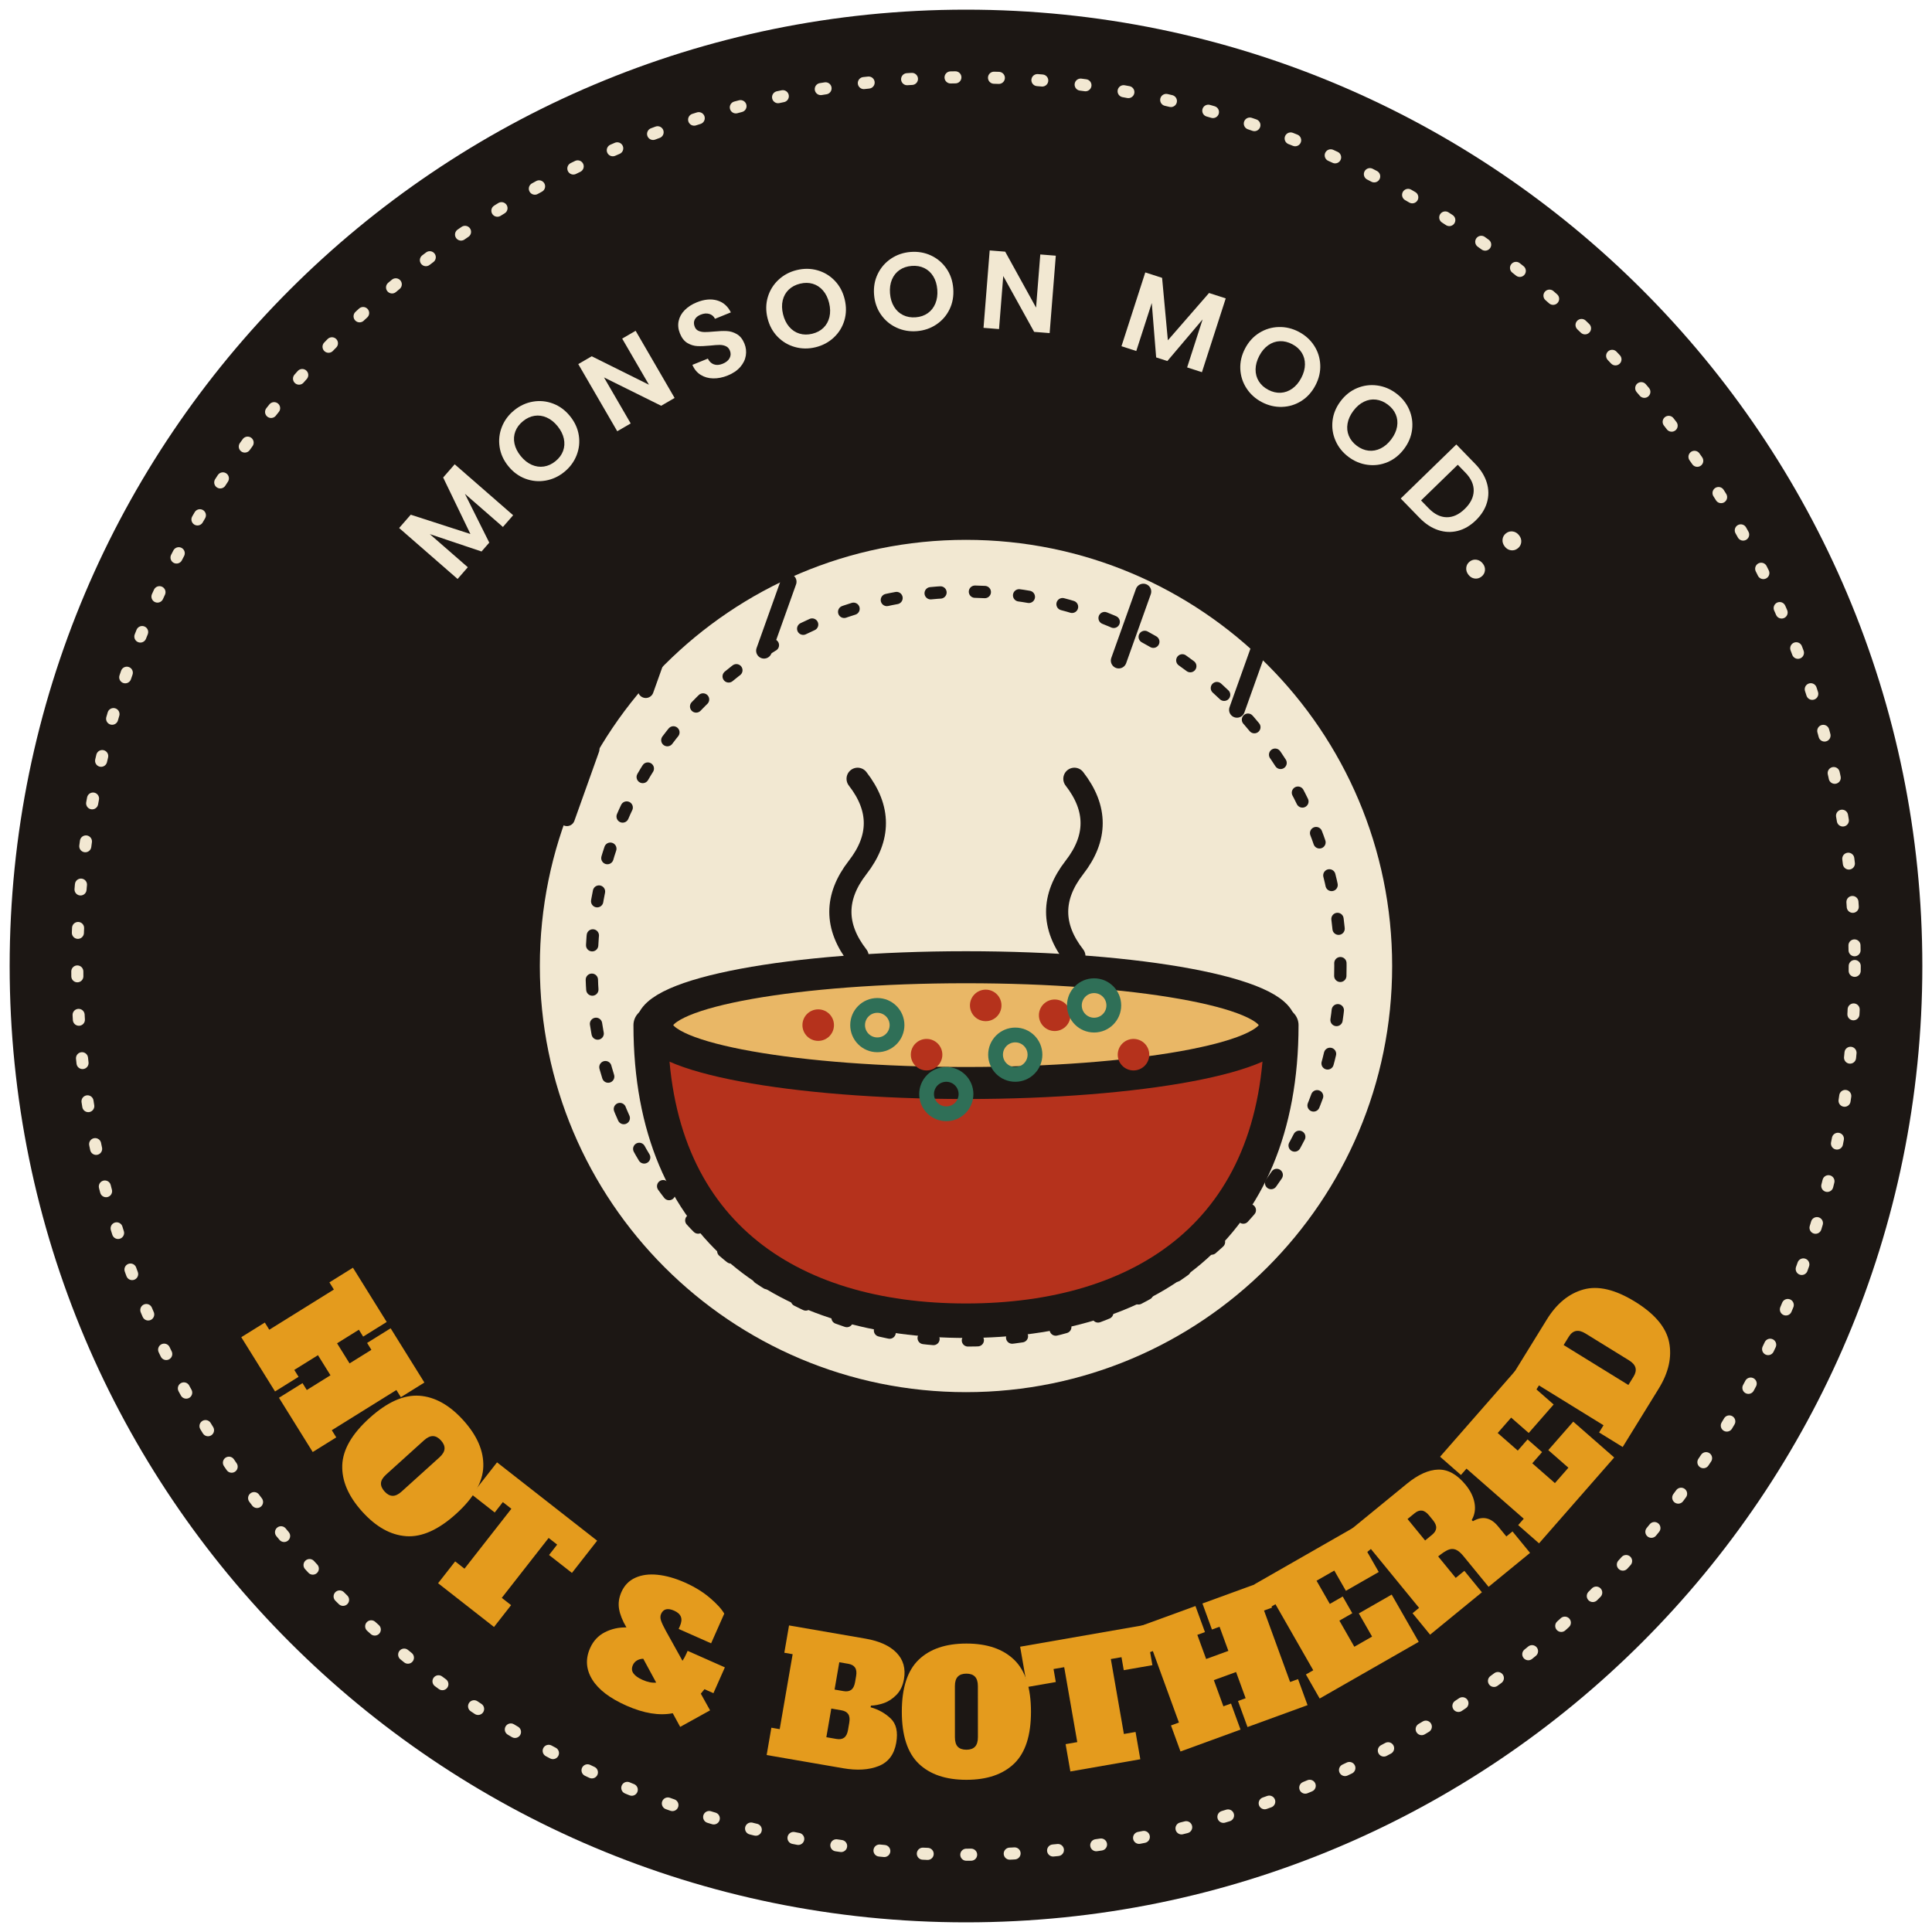
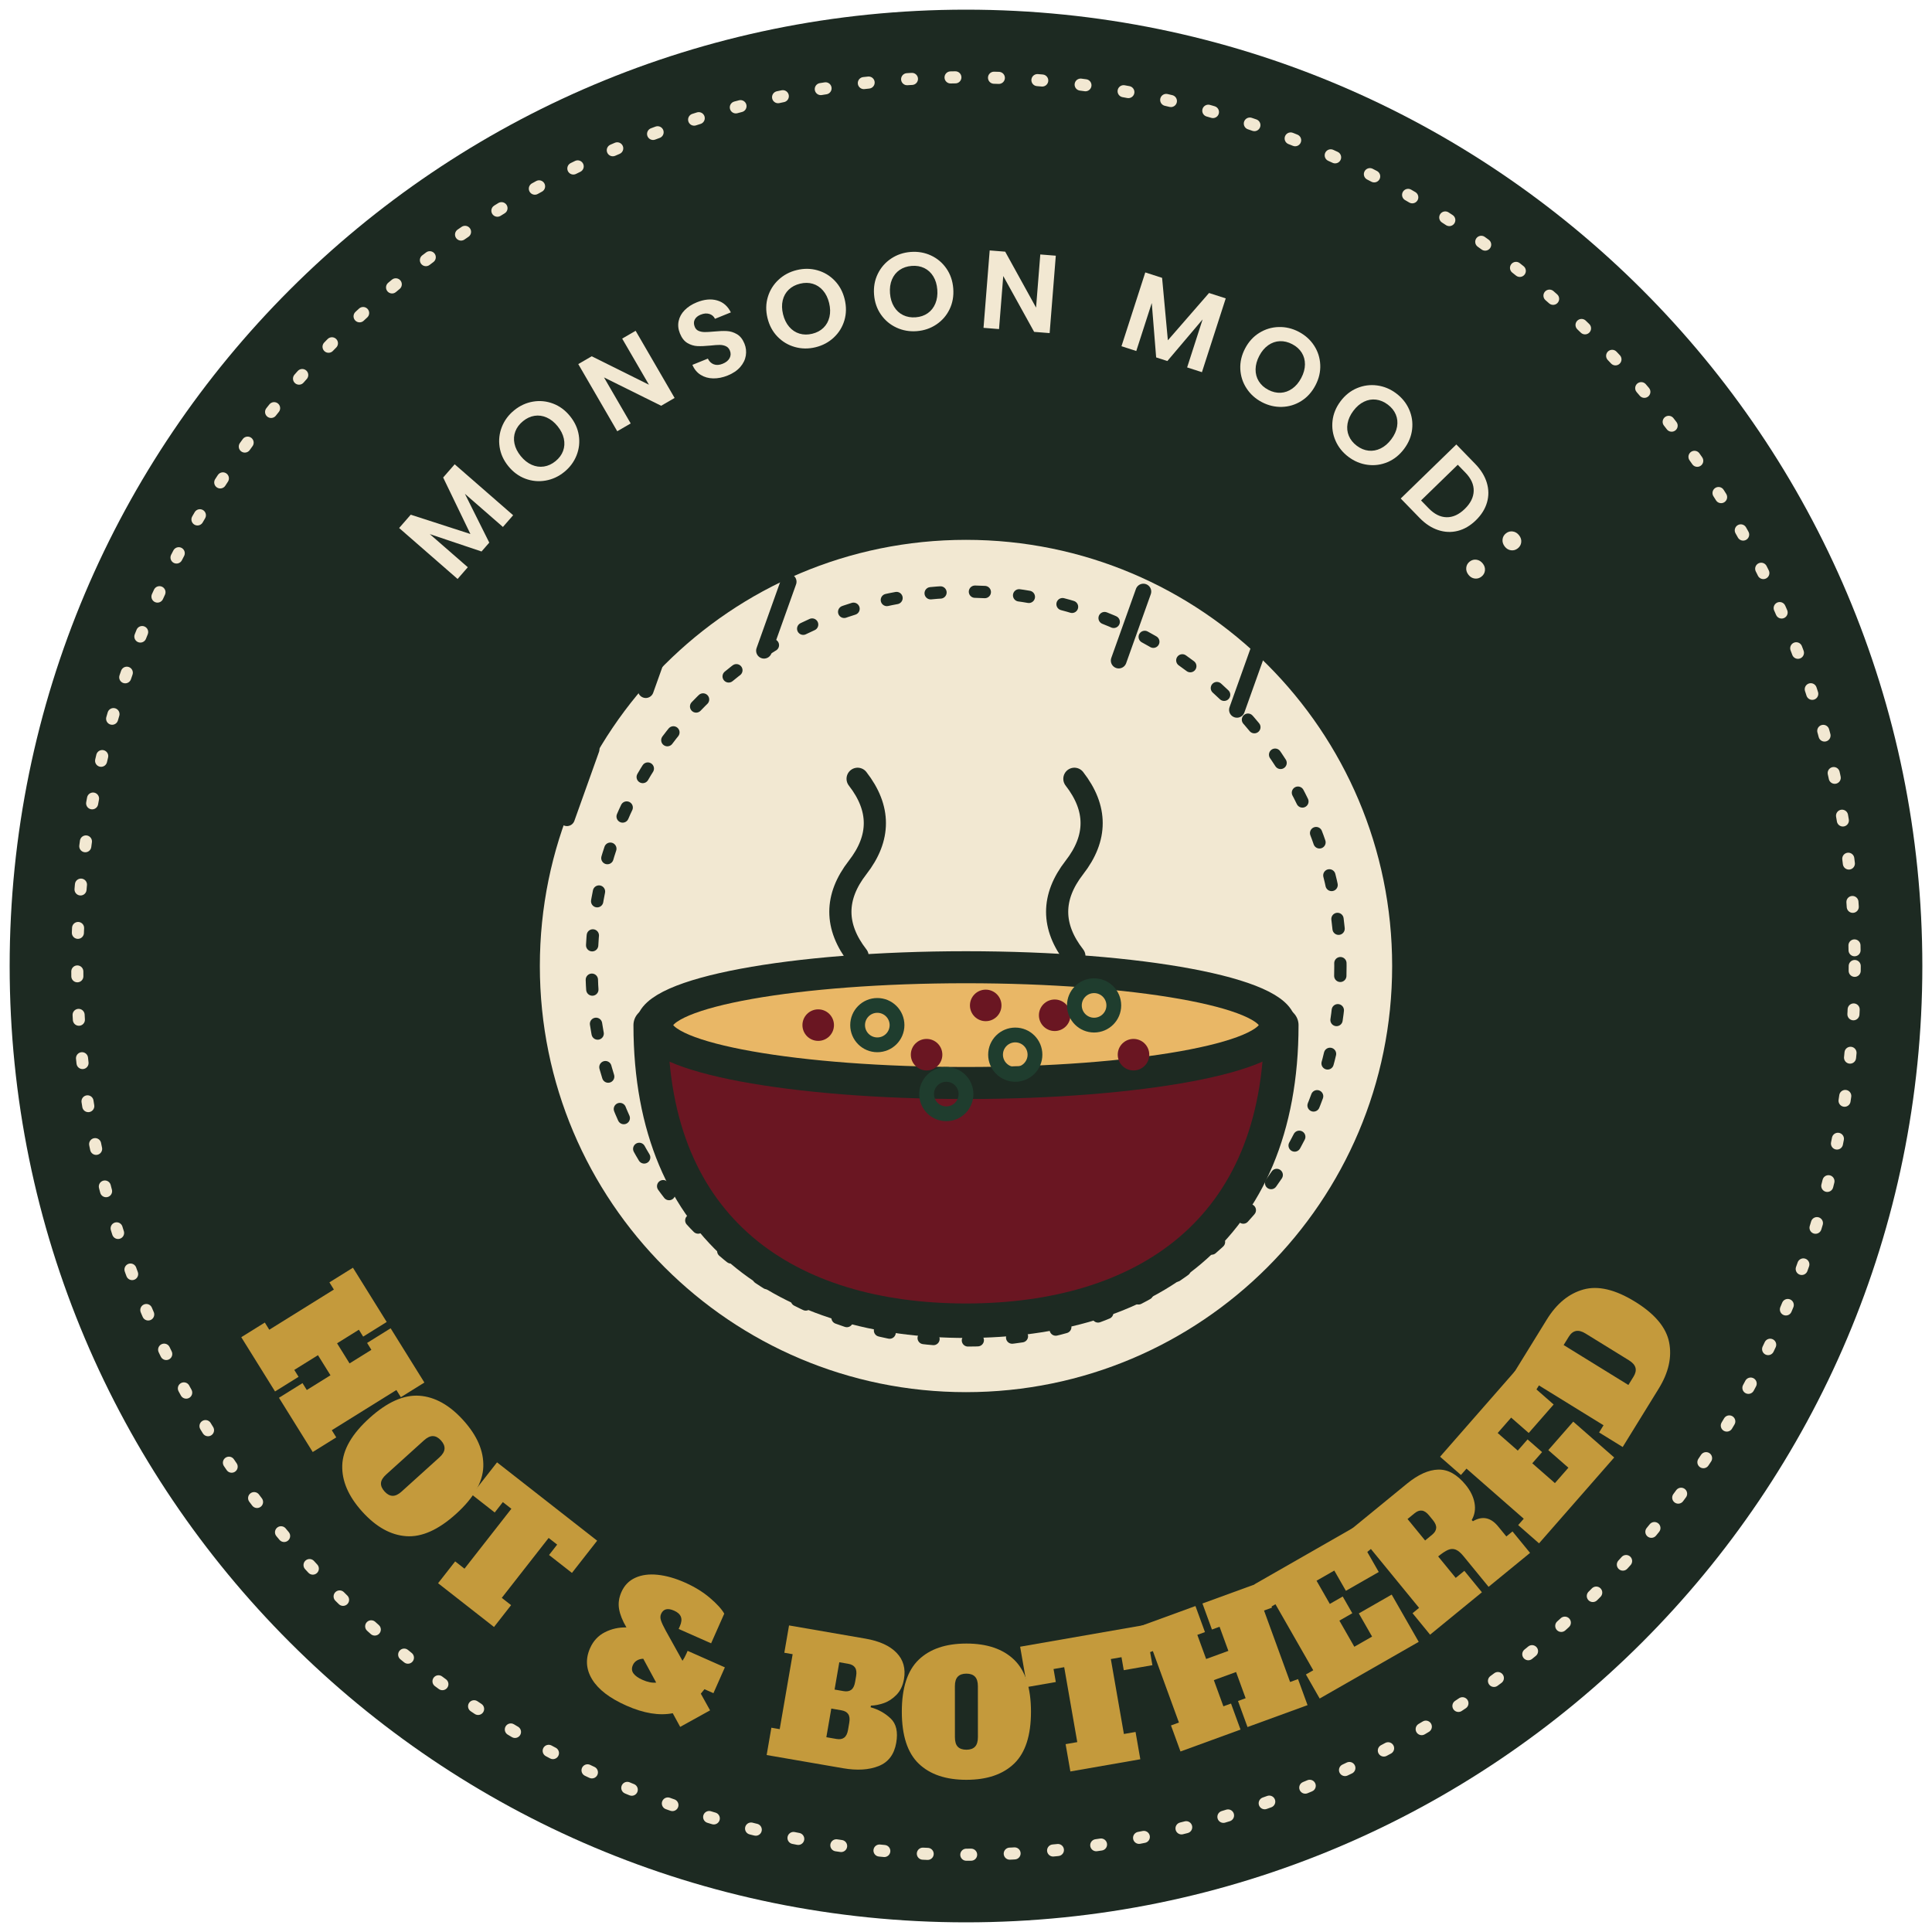
<svg xmlns="http://www.w3.org/2000/svg" viewBox="0 0 400 400">
-   <circle cx="200" cy="200" r="198" fill="#1C1714" />
+   <circle cx="200" cy="200" r="198" fill="#1D2A22" />
  <circle cx="200" cy="200" r="184" fill="none" stroke="#F2E8D2" stroke-width="2.5" stroke-dasharray="1 8" stroke-linecap="round" />
  <g fill="#F2E8D2">
    <g transform="translate(100.49 113.27) rotate(-48.92)">
      <path transform="translate(-10.34 0) scale(0.023 -0.023)" d="M830 698V0H690V454L503 0H397L209 454V0H69V698H228L450 179L672 698Z" />
    </g>
    <g transform="translate(116.72 97.59) rotate(-39.12)">
      <path transform="translate(-9.03 0) scale(0.023 -0.023)" d="M35 351Q35 453 83 534.5Q131 616 213 662Q295 708 393 708Q492 708 573.5 662Q655 616 702.5 534.5Q750 453 750 351Q750 248 702.5 166.5Q655 85 573 39Q491 -7 393 -7Q295 -7 213 39Q131 85 83 166.5Q35 248 35 351ZM606 351Q606 421 579 473.5Q552 526 504 554Q456 582 393 582Q330 582 281.5 554Q233 526 206 473.5Q179 421 179 351Q179 281 206 228Q233 175 281.5 146.5Q330 118 393 118Q456 118 504 146.5Q552 175 579 228Q606 281 606 351Z" />
    </g>
    <g transform="translate(133.73 85.84) rotate(-30.13)">
      <path transform="translate(-8.45 0) scale(0.023 -0.023)" d="M666 0H526L209 479V0H69V699H209L526 219V699H666Z" />
    </g>
    <g transform="translate(150.49 77.64) rotate(-22.03)">
      <path transform="translate(-7.00 0) scale(0.023 -0.023)" d="M51 201H201Q204 158 231.5 133Q259 108 307 108Q356 108 384 131.5Q412 155 412 193Q412 224 393 244Q374 264 345.5 275.5Q317 287 267 301Q199 321 156.5 340.5Q114 360 83.5 399.5Q53 439 53 505Q53 567 84 613Q115 659 171 683.5Q227 708 299 708Q407 708 474.5 655.5Q542 603 549 509H395Q393 545 364.5 568.5Q336 592 289 592Q248 592 223.5 571Q199 550 199 510Q199 482 217.5 463.5Q236 445 263.5 433.5Q291 422 341 407Q409 387 452 367Q495 347 526 307Q557 267 557 202Q557 146 528 98Q499 50 443 21.5Q387 -7 310 -7Q237 -7 178.5 18Q120 43 86 90Q52 137 51 201Z" />
    </g>
    <g transform="translate(168.80 71.74) rotate(-13.67)">
      <path transform="translate(-9.03 0) scale(0.023 -0.023)" d="M35 351Q35 453 83 534.5Q131 616 213 662Q295 708 393 708Q492 708 573.5 662Q655 616 702.5 534.5Q750 453 750 351Q750 248 702.5 166.5Q655 85 573 39Q491 -7 393 -7Q295 -7 213 39Q131 85 83 166.5Q35 248 35 351ZM606 351Q606 421 579 473.5Q552 526 504 554Q456 582 393 582Q330 582 281.5 554Q233 526 206 473.5Q179 421 179 351Q179 281 206 228Q233 175 281.5 146.5Q330 118 393 118Q456 118 504 146.5Q552 175 579 228Q606 281 606 351Z" />
    </g>
    <g transform="translate(189.79 68.40) rotate(-4.44)">
      <path transform="translate(-9.03 0) scale(0.023 -0.023)" d="M35 351Q35 453 83 534.5Q131 616 213 662Q295 708 393 708Q492 708 573.5 662Q655 616 702.5 534.5Q750 453 750 351Q750 248 702.5 166.5Q655 85 573 39Q491 -7 393 -7Q295 -7 213 39Q131 85 83 166.5Q35 248 35 351ZM606 351Q606 421 579 473.5Q552 526 504 554Q456 582 393 582Q330 582 281.5 554Q233 526 206 473.5Q179 421 179 351Q179 281 206 228Q233 175 281.5 146.5Q330 118 393 118Q456 118 504 146.5Q552 175 579 228Q606 281 606 351Z" />
    </g>
    <g transform="translate(210.47 68.42) rotate(4.55)">
      <path transform="translate(-8.45 0) scale(0.023 -0.023)" d="M666 0H526L209 479V0H69V699H209L526 219V699H666Z" />
    </g>
    <g transform="translate(240.52 74.37) rotate(17.88)">
      <path transform="translate(-10.34 0) scale(0.023 -0.023)" d="M830 698V0H690V454L503 0H397L209 454V0H69V698H228L450 179L672 698Z" />
    </g>
    <g transform="translate(261.32 83.11) rotate(27.68)">
      <path transform="translate(-9.03 0) scale(0.023 -0.023)" d="M35 351Q35 453 83 534.5Q131 616 213 662Q295 708 393 708Q492 708 573.5 662Q655 616 702.5 534.5Q750 453 750 351Q750 248 702.5 166.5Q655 85 573 39Q491 -7 393 -7Q295 -7 213 39Q131 85 83 166.5Q35 248 35 351ZM606 351Q606 421 579 473.5Q552 526 504 554Q456 582 393 582Q330 582 281.5 554Q233 526 206 473.5Q179 421 179 351Q179 281 206 228Q233 175 281.5 146.5Q330 118 393 118Q456 118 504 146.5Q552 175 579 228Q606 281 606 351Z" />
    </g>
    <g transform="translate(279.28 94.46) rotate(36.91)">
      <path transform="translate(-9.03 0) scale(0.023 -0.023)" d="M35 351Q35 453 83 534.5Q131 616 213 662Q295 708 393 708Q492 708 573.5 662Q655 616 702.5 534.5Q750 453 750 351Q750 248 702.5 166.5Q655 85 573 39Q491 -7 393 -7Q295 -7 213 39Q131 85 83 166.5Q35 248 35 351ZM606 351Q606 421 579 473.5Q552 526 504 554Q456 582 393 582Q330 582 281.5 554Q233 526 206 473.5Q179 421 179 351Q179 281 206 228Q233 175 281.5 146.5Q330 118 393 118Q456 118 504 146.5Q552 175 579 228Q606 281 606 351Z" />
    </g>
    <g transform="translate(294.65 107.99) rotate(45.81)">
      <path transform="translate(-8.25 0) scale(0.023 -0.023)" d="M681 348Q681 243 635.5 164.5Q590 86 506.5 43Q423 0 313 0H69V698H313Q423 698 506.5 655Q590 612 635.5 532.5Q681 453 681 348ZM538 348Q538 457 478 518.5Q418 580 308 580H209V119H308Q418 119 478 179Q538 239 538 348Z" />
    </g>
    <g transform="translate(304.16 118.91) rotate(52.10)">
      <path transform="translate(-3.02 0) scale(0.023 -0.023)" d="M44 75Q44 110 68.5 133.5Q93 157 131 157Q168 157 192 133.5Q216 110 216 75Q216 40 192 16.5Q168 -7 131 -7Q93 -7 68.5 16.5Q44 40 44 75ZM44 489Q44 524 68.5 547.5Q93 571 131 571Q168 571 192 547.5Q216 524 216 489Q216 454 192 430.5Q168 407 131 407Q93 407 68.5 430.5Q44 454 44 489Z" />
    </g>
  </g>
-   <g fill="#E49B1D">
+   <g fill="#C49A3C">
    <g transform="translate(57.35 288.74) rotate(58.11)">
      <path transform="translate(-14.70 0) scale(0.035 -0.035)" d="M820 614H770V164H820V0H442V164H490V329H350V164H398V0H20V164H70V614H20V778H398V614H350V462H490V614H442V778H820Z" />
    </g>
    <g transform="translate(75.36 312.64) rotate(47.90)">
      <path transform="translate(-13.86 0) scale(0.035 -0.035)" d="M14 389Q14 600 113.5 696Q213 792 396 792Q579 792 678.5 696Q778 600 778 389Q778 178 678.5 82Q579 -14 396 -14Q213 -14 113.5 82Q14 178 14 389ZM464 238V540Q464 578 447 596Q430 614 396 614Q362 614 345 596Q328 578 328 540V238Q328 199 345 181.5Q362 164 396 164Q430 164 447 182Q464 200 464 238Z" />
    </g>
    <g transform="translate(96.49 332.32) rotate(38.04)">
      <path transform="translate(-13.65 0) scale(0.035 -0.035)" d="M766 536H594V614H530V164H600V0H180V164H250V614H186V536H14V778H766Z" />
    </g>
    <g transform="translate(131.93 353.59) rotate(23.90)">
      <path transform="translate(-14.49 0) scale(0.035 -0.035)" d="M16 210Q16 280 58 331.5Q100 383 163 409Q107 449 79 491Q51 533 51 589Q51 653 92 699Q133 745 205.5 768.5Q278 792 371 792Q465 792 543 769Q621 746 659 718V526H449V544Q449 580 432 597Q415 614 381 614Q318 614 318 565Q318 546 333.5 529Q349 512 383 486L546 363Q550 384 550 411V429H791V262H733L724 229L814 161L692 0L619 56Q519 -14 350 -14Q189 -14 102.5 45.5Q16 105 16 210ZM456 182 329 280Q310 271 299 255.5Q288 240 288 221Q288 191 310.5 177.5Q333 164 376 164Q425 164 456 182Z" />
    </g>
    <g transform="translate(171.40 365.55) rotate(9.80)">
      <path transform="translate(-13.56 0) scale(0.035 -0.035)" d="M20 164H70V614H20V778H479Q604 778 674 727Q744 676 744 581Q744 522 716 481.5Q688 441 650.5 420.5Q613 400 578 393V383Q649 376 706 338Q763 300 763 202Q763 97 684 48.5Q605 0 479 0H20ZM404 450Q433 450 447.5 465.5Q462 481 462 514V550Q462 583 447.5 598.5Q433 614 404 614H350V450ZM411 164Q440 164 454.5 179.5Q469 195 469 228V272Q469 305 454.5 320.5Q440 336 411 336H350V164Z" />
    </g>
    <g transform="translate(200.09 368.00) rotate(-0.03)">
      <path transform="translate(-13.86 0) scale(0.035 -0.035)" d="M14 389Q14 600 113.5 696Q213 792 396 792Q579 792 678.5 696Q778 600 778 389Q778 178 678.5 82Q579 -14 396 -14Q213 -14 113.5 82Q14 178 14 389ZM464 238V540Q464 578 447 596Q430 614 396 614Q362 614 345 596Q328 578 328 540V238Q328 199 345 181.5Q362 164 396 164Q430 164 447 182Q464 200 464 238Z" />
    </g>
    <g transform="translate(228.85 365.50) rotate(-9.89)">
      <path transform="translate(-13.65 0) scale(0.035 -0.035)" d="M766 536H594V614H530V164H600V0H180V164H250V614H186V536H14V778H766Z" />
    </g>
    <g transform="translate(257.56 357.83) rotate(-20.04)">
      <path transform="translate(-14.70 0) scale(0.035 -0.035)" d="M820 614H770V164H820V0H442V164H490V329H350V164H398V0H20V164H70V614H20V778H398V614H350V462H490V614H442V778H820Z" />
    </g>
    <g transform="translate(283.45 345.81) rotate(-29.78)">
      <path transform="translate(-12.48 0) scale(0.035 -0.035)" d="M20 0V164H70V614H20V778H695V476H471V614H350V456H438V342H350V164H471V322H695V0Z" />
    </g>
    <g transform="translate(306.38 330.02) rotate(-39.29)">
      <path transform="translate(-14.00 0) scale(0.035 -0.035)" d="M20 164H70V614H20V778H479Q608 778 676 725Q744 672 744 553Q744 486 717 437Q690 388 640 369L641 359Q737 344 737 241V164H784V0H467V235Q467 274 455.5 294Q444 314 419.5 321Q395 328 350 328V164H416V0H20ZM404 450Q433 450 447.5 465.5Q462 481 462 514V550Q462 583 447.5 598.5Q433 614 404 614H350V450Z" />
    </g>
    <g transform="translate(326.40 310.67) rotate(-48.80)">
      <path transform="translate(-12.48 0) scale(0.035 -0.035)" d="M20 0V164H70V614H20V778H695V476H471V614H350V456H438V342H350V164H471V322H695V0Z" />
    </g>
    <g transform="translate(342.98 288.21) rotate(-58.33)">
      <path transform="translate(-14.07 0) scale(0.035 -0.035)" d="M20 164H70V613H20V778H426Q593 778 691.5 686.5Q790 595 790 389Q790 183 691.5 91.5Q593 0 426 0H20ZM408 164Q442 164 459 182Q476 200 476 238V540Q476 614 408 614H350V164Z" />
    </g>
  </g>
  <g transform="translate(98.00 98.00) scale(1.02)">
-     <circle cx="100" cy="100" r="90" fill="#F2E8D2" stroke="#1C1714" stroke-width="7" stroke-linejoin="round" stroke-linecap="round" />
-     <circle cx="100" cy="100" r="76" fill="none" stroke="#1C1714" stroke-width="2.5" stroke-dasharray="2 7" stroke-linecap="round" />
-     <path d="M40,30 l-5,14" stroke="#1C1714" stroke-width="3.2" stroke-linejoin="round" stroke-linecap="round" />
-     <path d="M64,22 l-5,14" stroke="#1C1714" stroke-width="3.2" stroke-linejoin="round" stroke-linecap="round" />
-     <path d="M136,24 l-5,14" stroke="#1C1714" stroke-width="3.2" stroke-linejoin="round" stroke-linecap="round" />
-     <path d="M160,34 l-5,14" stroke="#1C1714" stroke-width="3.2" stroke-linejoin="round" stroke-linecap="round" />
-     <path d="M24,56 l-5,14" stroke="#1C1714" stroke-width="3.2" stroke-linejoin="round" stroke-linecap="round" />
-     <path d="M36,112 L164,112 C164,154 136,172 100,172 C64,172 36,154 36,112 Z" fill="#B5321C" stroke="#1C1714" stroke-width="7" stroke-linejoin="round" stroke-linecap="round" />
-     <ellipse cx="100" cy="112" rx="64" ry="12" fill="#F2E8D2" stroke="#1C1714" stroke-width="6" stroke-linejoin="round" stroke-linecap="round" />
-     <ellipse cx="100" cy="112" rx="62" ry="11" fill="#E9B766" stroke="#1C1714" stroke-width="5" stroke-linejoin="round" stroke-linecap="round" />
-     <circle cx="70" cy="112" r="3.2" fill="#B5321C" />
-     <circle cx="92" cy="118" r="3.2" fill="#B5321C" />
-     <circle cx="118" cy="110" r="3.2" fill="#B5321C" />
-     <circle cx="134" cy="118" r="3.2" fill="#B5321C" />
-     <circle cx="104" cy="108" r="3.2" fill="#B5321C" />
-     <circle cx="82" cy="112" r="4" fill="none" stroke="#2F6F57" stroke-width="3" />
-     <circle cx="110" cy="118" r="4" fill="none" stroke="#2F6F57" stroke-width="3" />
-     <circle cx="126" cy="108" r="4" fill="none" stroke="#2F6F57" stroke-width="3" />
-     <circle cx="96" cy="126" r="4" fill="none" stroke="#2F6F57" stroke-width="3" />
-     <path d="M78,98 q-7,-9 0,-18 q7,-9 0,-18" fill="none" stroke="#1C1714" stroke-width="4.5" stroke-linejoin="round" stroke-linecap="round" />
-     <path d="M122,98 q-7,-9 0,-18 q7,-9 0,-18" fill="none" stroke="#1C1714" stroke-width="4.5" stroke-linejoin="round" stroke-linecap="round" />
+     <circle cx="100" cy="100" r="90" fill="#F2E8D2" stroke="#1D2A22" stroke-width="7" stroke-linejoin="round" stroke-linecap="round" />
+     <circle cx="100" cy="100" r="76" fill="none" stroke="#1D2A22" stroke-width="2.5" stroke-dasharray="2 7" stroke-linecap="round" />
+     <path d="M40,30 l-5,14" stroke="#1D2A22" stroke-width="3.2" stroke-linejoin="round" stroke-linecap="round" />
+     <path d="M64,22 l-5,14" stroke="#1D2A22" stroke-width="3.2" stroke-linejoin="round" stroke-linecap="round" />
+     <path d="M136,24 l-5,14" stroke="#1D2A22" stroke-width="3.2" stroke-linejoin="round" stroke-linecap="round" />
+     <path d="M160,34 l-5,14" stroke="#1D2A22" stroke-width="3.2" stroke-linejoin="round" stroke-linecap="round" />
+     <path d="M24,56 l-5,14" stroke="#1D2A22" stroke-width="3.2" stroke-linejoin="round" stroke-linecap="round" />
+     <path d="M36,112 L164,112 C164,154 136,172 100,172 C64,172 36,154 36,112 Z" fill="#6A1622" stroke="#1D2A22" stroke-width="7" stroke-linejoin="round" stroke-linecap="round" />
+     <ellipse cx="100" cy="112" rx="64" ry="12" fill="#F2E8D2" stroke="#1D2A22" stroke-width="6" stroke-linejoin="round" stroke-linecap="round" />
+     <ellipse cx="100" cy="112" rx="62" ry="11" fill="#E9B766" stroke="#1D2A22" stroke-width="5" stroke-linejoin="round" stroke-linecap="round" />
+     <circle cx="70" cy="112" r="3.2" fill="#6A1622" />
+     <circle cx="92" cy="118" r="3.2" fill="#6A1622" />
+     <circle cx="118" cy="110" r="3.2" fill="#6A1622" />
+     <circle cx="134" cy="118" r="3.2" fill="#6A1622" />
+     <circle cx="104" cy="108" r="3.2" fill="#6A1622" />
+     <circle cx="82" cy="112" r="4" fill="none" stroke="#1F3D2E" stroke-width="3" />
+     <circle cx="110" cy="118" r="4" fill="none" stroke="#1F3D2E" stroke-width="3" />
+     <circle cx="126" cy="108" r="4" fill="none" stroke="#1F3D2E" stroke-width="3" />
+     <circle cx="96" cy="126" r="4" fill="none" stroke="#1F3D2E" stroke-width="3" />
+     <path d="M78,98 q-7,-9 0,-18 q7,-9 0,-18" fill="none" stroke="#1D2A22" stroke-width="4.5" stroke-linejoin="round" stroke-linecap="round" />
+     <path d="M122,98 q-7,-9 0,-18 q7,-9 0,-18" fill="none" stroke="#1D2A22" stroke-width="4.5" stroke-linejoin="round" stroke-linecap="round" />
  </g>
</svg>
